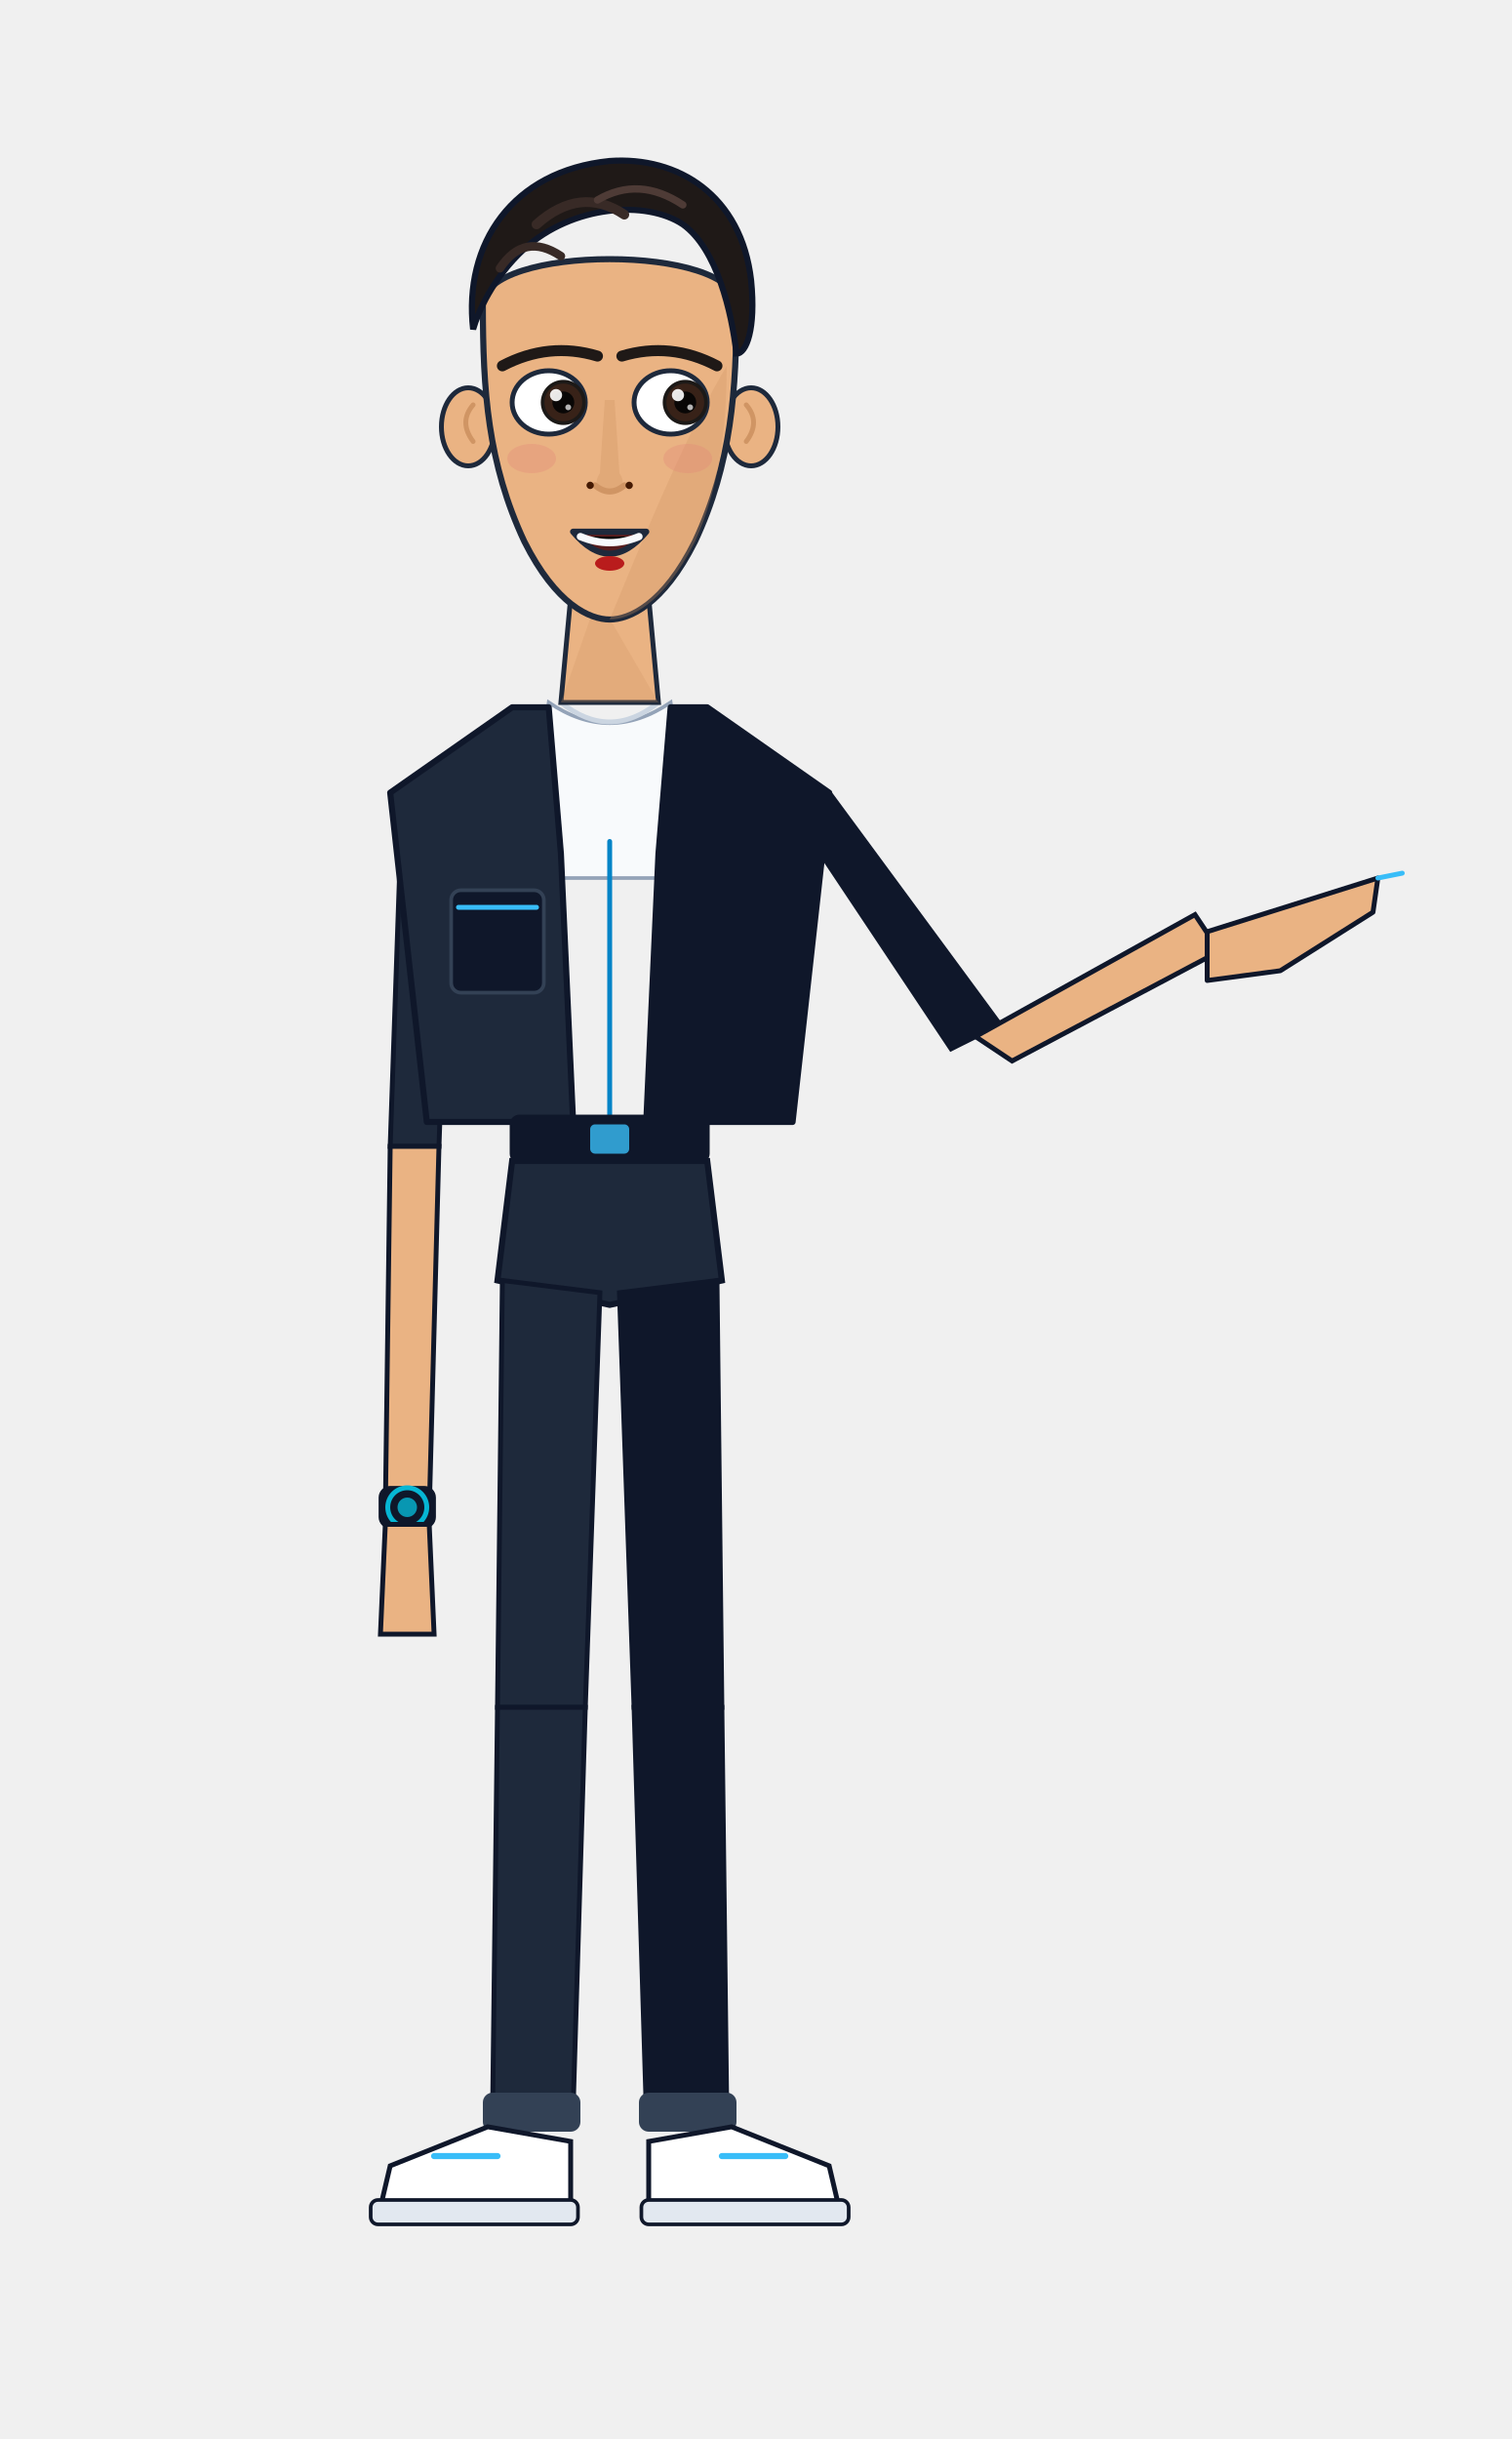
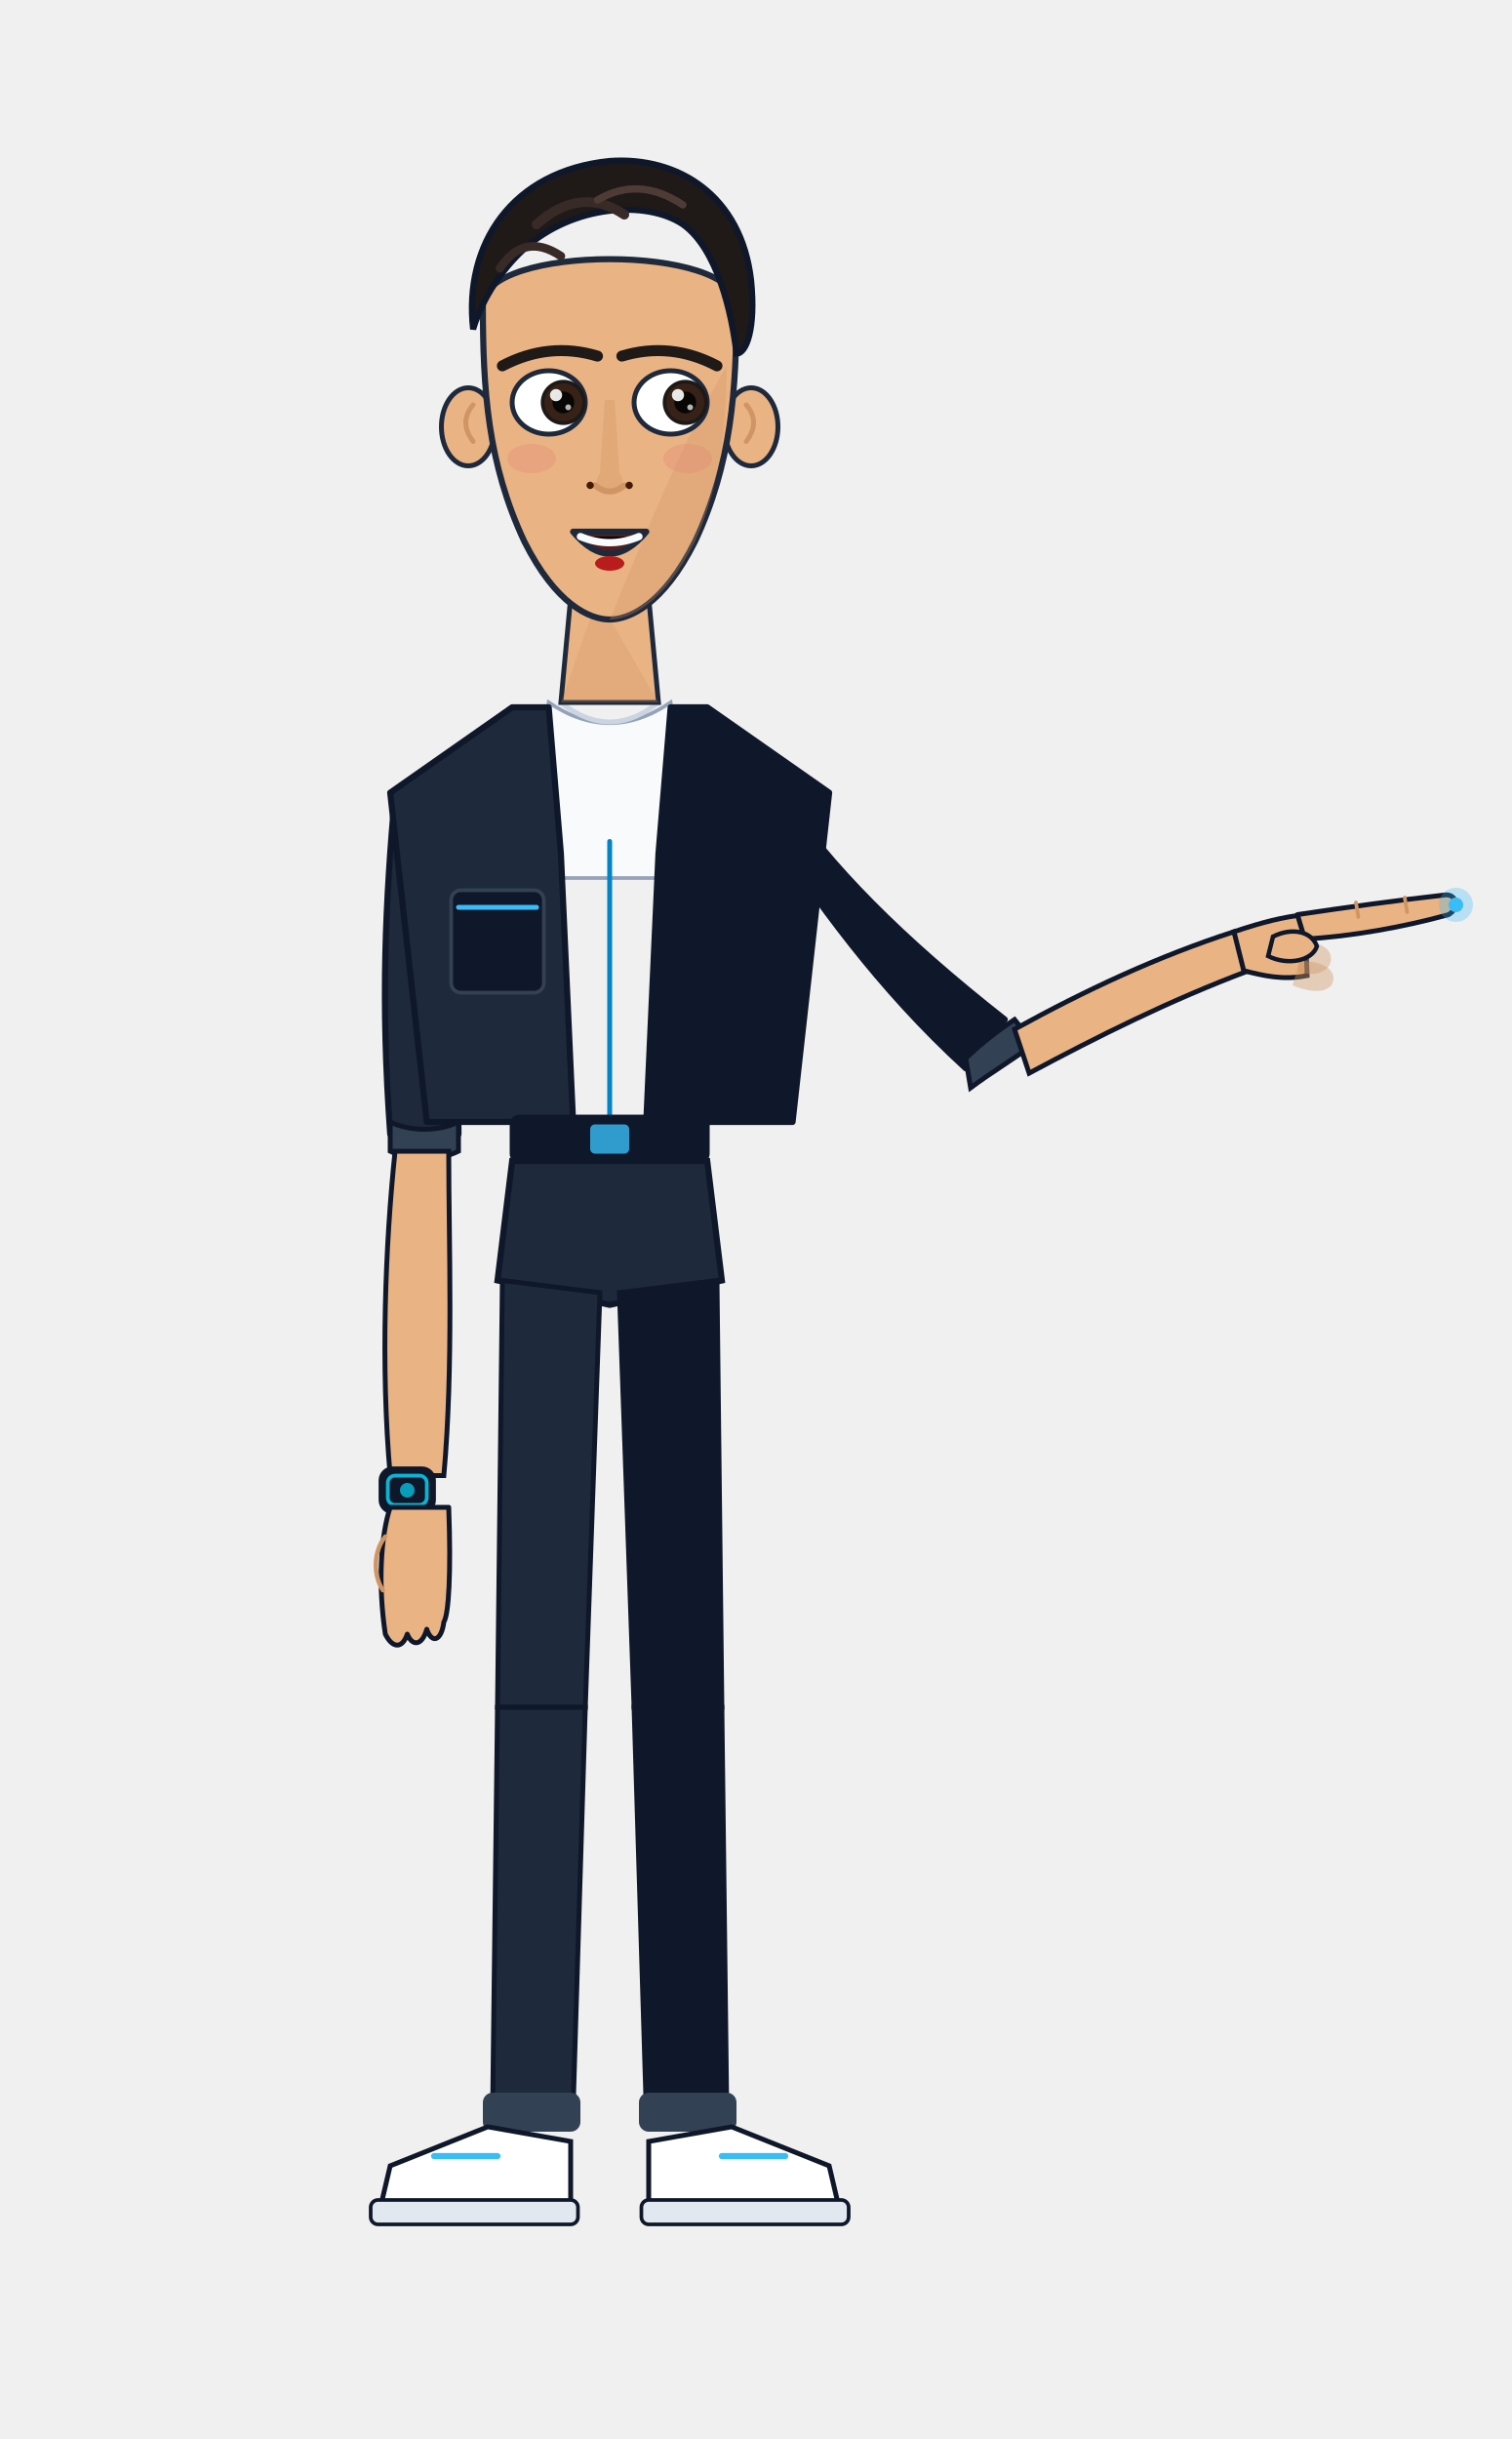
<svg xmlns="http://www.w3.org/2000/svg" viewBox="0 50 620 1000" width="620" height="1000">
  <g id="modern_character_root">
    <path d="M 210 526 L 290 526 L 296 575 L 250 585 L 204 575 Z" fill="#1e293b" stroke="#0f172a" stroke-width="2.5" />
    <path d="M 206 575 L 246 580 L 240 750 L 204 750 Z" fill="#1e293b" stroke="#0f172a" stroke-width="2" />
    <path d="M 204 750 L 240 750 L 235 915 L 202 915 Z" fill="#1e293b" stroke="#0f172a" stroke-width="2" />
    <rect x="198" y="908" width="40" height="16" rx="4" fill="#334155" />
    <path d="M 254 580 L 294 575 L 296 750 L 260 750 Z" fill="#0f172a" stroke="#0f172a" stroke-width="2" />
    <path d="M 260 750 L 296 750 L 298 915 L 265 915 Z" fill="#0f172a" stroke="#0f172a" stroke-width="2" />
    <rect x="262" y="908" width="40" height="16" rx="4" fill="#334155" />
    <path d="M 156 955 L 234 955 L 234 928 L 200 922 L 160 938 Z" fill="#ffffff" stroke="#0f172a" stroke-width="2" />
    <rect x="152" y="952" width="85" height="10" rx="3" fill="#e2e8f0" stroke="#0f172a" stroke-width="1.5" />
    <line x1="178" y1="934" x2="204" y2="934" stroke="#38bdf8" stroke-width="2.5" stroke-linecap="round" />
    <path d="M 266 955 L 344 955 L 340 938 L 300 922 L 266 928 Z" fill="#ffffff" stroke="#0f172a" stroke-width="2" />
    <rect x="263" y="952" width="85" height="10" rx="3" fill="#e2e8f0" stroke="#0f172a" stroke-width="1.5" />
    <line x1="296" y1="934" x2="322" y2="934" stroke="#38bdf8" stroke-width="2.5" stroke-linecap="round" />
-     <path d="M 165 375 L 185 375 L 180 520 L 160 520 Z" fill="#1e293b" stroke="#0f172a" stroke-width="2" />
-     <path d="M 160 520 L 180 520 L 176 670 L 158 670 Z" fill="#eab383" stroke="#0f172a" stroke-width="2" />
-     <rect x="156" y="660" width="22" height="16" rx="4" fill="#0f172a" stroke="#0f172a" stroke-width="1.5" />
-     <circle cx="167" cy="668" r="8" fill="#0f172a" stroke="#06b6d4" stroke-width="2" />
-     <circle cx="167" cy="668" r="4" fill="#06b6d4" opacity="0.8" />
-     <path d="M 158 675 L 176 675 L 178 720 L 156 720 Z" fill="#eab383" stroke="#0f172a" stroke-width="2" />
-     <path d="M 320 375 L 340 375 L 410 470 L 390 480 Z" fill="#0f172a" stroke="#0f172a" stroke-width="2" />
-     <path d="M 400 475 L 415 485 L 500 440 L 490 425 Z" fill="#eab383" stroke="#0f172a" stroke-width="2" />
-     <path d="M 495 432 L 565 410 L 563 424 L 525 448 L 495 452 Z" fill="#eab383" stroke="#0f172a" stroke-width="2" stroke-linejoin="round" />
-     <line x1="565" y1="410" x2="575" y2="408" stroke="#38bdf8" stroke-width="2" stroke-linecap="round" />
+     <path d="M 162 375 C 158 420, 156 460, 160 515 C 168 518, 182 518, 188 515 C 188 460, 186 420, 184 375 Z" fill="#1e293b" stroke="#0f172a" stroke-width="2.5" stroke-linejoin="round" />
+     <path d="M 160 510 C 168 514, 180 514, 188 510 L 188 522 C 180 526, 168 526, 160 522 Z" fill="#334155" stroke="#0f172a" stroke-width="2" />
+     <path d="M 162 522 C 158 560, 156 610, 160 655 L 182 655 C 186 610, 184 560, 184 522 Z" fill="#eab383" stroke="#0f172a" stroke-width="2" />
+     <rect x="156" y="652" width="22" height="18" rx="5" fill="#0f172a" stroke="#0f172a" stroke-width="1.5" />
+     <rect x="159" y="655" width="16" height="12" rx="3" fill="#0f172a" stroke="#06b6d4" stroke-width="1.5" />
+     <circle cx="167" cy="661" r="3" fill="#06b6d4" opacity="0.85" />
+     <path d="M 160 668                 C 156 680, 155 700, 158 720                 C 161 726, 165 726, 167 720                C 169 725, 173 725, 175 718                C 177 724, 181 723, 182 715                C 184 712, 185 695, 184 668 Z" fill="#eab383" stroke="#0f172a" stroke-width="2" stroke-linejoin="round" />
+     <path d="M 158 680 C 153 686, 153 696, 157 702" stroke="#d09564" stroke-width="1.8" fill="none" stroke-linecap="round" />
+     <path d="M 320 375 C 340 405, 370 435, 412 468 L 396 488 C 360 455, 335 420, 312 385 Z" fill="#0f172a" stroke="#0f172a" stroke-width="2.5" stroke-linejoin="round" />
+     <path d="M 396 484 C 402 478, 410 472, 416 468 L 424 478 C 416 484, 406 490, 398 496 Z" fill="#334155" stroke="#0f172a" stroke-width="2" />
+     <path d="M 416 472 C 445 456, 475 442, 506 432 L 512 448 C 480 460, 450 475, 422 490 Z" fill="#eab383" stroke="#0f172a" stroke-width="2" />
+     <path d="M 506 432 C 518 428, 526 426, 535 425 L 536 450 C 526 452, 518 450, 510 448 Z" fill="#eab383" stroke="#0f172a" stroke-width="2" />
+     <path d="M 534 436 C 542 436, 548 440, 545 446 C 542 450, 536 450, 532 448 Z" fill="#d09564" opacity="0.4" />
+     <path d="M 533 444 C 543 444, 549 448, 546 454 C 542 458, 535 456, 530 454 Z" fill="#d09564" opacity="0.4" />
+     <path d="M 532 425                 C 552 422, 574 419, 592 417                 C 597 416, 599 422, 594 425                 C 576 430, 554 434, 535 435 Z" fill="#eab383" stroke="#0f172a" stroke-width="2" stroke-linejoin="round" />
+     <line x1="556" y1="420" x2="557" y2="426" stroke="#d09564" stroke-width="1.5" stroke-linecap="round" />
+     <line x1="576" y1="418" x2="577" y2="424" stroke="#d09564" stroke-width="1.5" stroke-linecap="round" />
+     <path d="M 522 434 C 530 430, 538 432, 540 438 C 538 444, 528 446, 520 442 Z" fill="#eab383" stroke="#0f172a" stroke-width="1.8" />
+     <circle cx="597" cy="421" r="3" fill="#38bdf8" />
+     <circle cx="597" cy="421" r="7" fill="#38bdf8" opacity="0.3" />
    <path d="M 225 338 Q 250 355 275 338 L 285 410 L 215 410 Z" fill="#f8fafc" stroke="#94a3b8" stroke-width="1.5" />
    <path d="M 230 338 Q 250 354 270 338" stroke="#cbd5e1" stroke-width="2" fill="none" />
    <path d="M 210 340 L 160 375 L 175 510 L 235 510 L 230 400 L 225 340 Z" fill="#1e293b" stroke="#0f172a" stroke-width="2.5" stroke-linejoin="round" />
    <path d="M 290 340 L 340 375 L 325 510 L 265 510 L 270 400 L 275 340 Z" fill="#0f172a" stroke="#0f172a" stroke-width="2.5" stroke-linejoin="round" />
    <line x1="250" y1="395" x2="250" y2="510" stroke="#0284c7" stroke-width="2" stroke-linecap="round" />
    <rect x="185" y="415" width="38" height="42" rx="4" fill="#0f172a" stroke="#334155" stroke-width="1.5" />
    <line x1="188" y1="422" x2="220" y2="422" stroke="#38bdf8" stroke-width="2" stroke-linecap="round" />
    <rect x="210" y="508" width="80" height="18" rx="3" fill="#0f172a" stroke="#0f172a" stroke-width="2" />
    <rect x="242" y="511" width="16" height="12" rx="2" fill="#38bdf8" opacity="0.8" />
    <path d="M 234 295 L 230 338 L 270 338 L 266 295 Z" fill="#eab383" stroke="#1e293b" stroke-width="2" />
    <path d="M 245 295 L 230 338 L 270 338 Z" fill="#d09564" opacity="0.25" />
    <ellipse cx="192" cy="225" rx="11" ry="16" fill="#eab383" stroke="#1e293b" stroke-width="2" />
    <path d="M 194 216 Q 188 223 194 231" stroke="#d09564" stroke-width="2" fill="none" stroke-linecap="round" />
    <ellipse cx="308" cy="225" rx="11" ry="16" fill="#eab383" stroke="#1e293b" stroke-width="2" />
    <path d="M 306 216 Q 312 223 306 231" stroke="#d09564" stroke-width="2" fill="none" stroke-linecap="round" />
    <path d="M 198 175               C 198 150, 302 150, 302 175               C 302 210, 300 240, 285 272               C 272 298, 258 304, 250 304               C 242 304, 228 298, 215 272               C 200 240, 198 210, 198 175 Z" fill="#eab383" stroke="#1e293b" stroke-width="2.5" />
    <path d="M 250 304 C 258 304, 272 298, 285 272 C 295 250, 298 225, 298 200 C 280 230, 260 280, 250 304 Z" fill="#d09564" opacity="0.3" />
    <ellipse cx="218" cy="238" rx="10" ry="6" fill="#e28878" opacity="0.35" />
    <ellipse cx="282" cy="238" rx="10" ry="6" fill="#e28878" opacity="0.35" />
    <path d="M 194 185              C 190 150, 210 120, 250 116              C 278 114, 304 130, 308 165              C 310 185, 306 195, 302 195              C 300 178, 294 152, 280 142              C 265 132, 235 134, 215 152              C 202 164, 196 178, 194 185 Z" fill="#1f1917" stroke="#0f172a" stroke-width="2.5" />
    <path d="M 220 142 Q 238 126 256 138" stroke="#382a26" stroke-width="4" stroke-linecap="round" fill="none" />
    <path d="M 245 132 Q 262 122 280 134" stroke="#4e3b36" stroke-width="3" stroke-linecap="round" fill="none" />
    <path d="M 205 160 Q 215 145 230 155" stroke="#382a26" stroke-width="3.5" stroke-linecap="round" fill="none" />
    <path d="M 206 200 Q 225 190 245 196" stroke="#1f1917" stroke-width="4.5" stroke-linecap="round" fill="none" />
    <path d="M 255 196 Q 275 190 294 200" stroke="#1f1917" stroke-width="4.5" stroke-linecap="round" fill="none" />
    <ellipse cx="225" cy="215" rx="15" ry="13" fill="#ffffff" stroke="#1e293b" stroke-width="2" />
    <circle cx="231" cy="215" r="8.5" fill="#382218" stroke="#1c1917" stroke-width="1.5" />
    <circle cx="231" cy="215" r="4.5" fill="#090706" />
    <circle cx="228" cy="212" r="2.5" fill="#ffffff" opacity="0.9" />
    <circle cx="233" cy="217" r="1.2" fill="#ffffff" opacity="0.7" />
    <ellipse cx="275" cy="215" rx="15" ry="13" fill="#ffffff" stroke="#1e293b" stroke-width="2" />
    <circle cx="281" cy="215" r="8.5" fill="#382218" stroke="#1c1917" stroke-width="1.5" />
    <circle cx="281" cy="215" r="4.5" fill="#090706" />
    <circle cx="278" cy="212" r="2.5" fill="#ffffff" opacity="0.9" />
    <circle cx="283" cy="217" r="1.2" fill="#ffffff" opacity="0.7" />
    <path d="M 248 214 L 246 244 Q 242 250 250 252 Q 258 250 254 244 L 252 214" fill="#d09564" opacity="0.35" />
    <path d="M 244 249 Q 250 254 256 249" stroke="#d09564" stroke-width="2.5" stroke-linecap="round" fill="none" />
    <circle cx="242" cy="249" r="1.5" fill="#451a03" />
    <circle cx="258" cy="249" r="1.5" fill="#451a03" />
    <path d="M 235 268 Q 250 286 265 268 Z" fill="#581c1c" stroke="#1e293b" stroke-width="2.5" stroke-linejoin="round" />
    <path d="M 238 270 Q 250 275 262 270" stroke="#f8fafc" stroke-width="3" stroke-linecap="round" />
    <ellipse cx="250" cy="281" rx="6" ry="3" fill="#b91c1c" />
  </g>
</svg>
